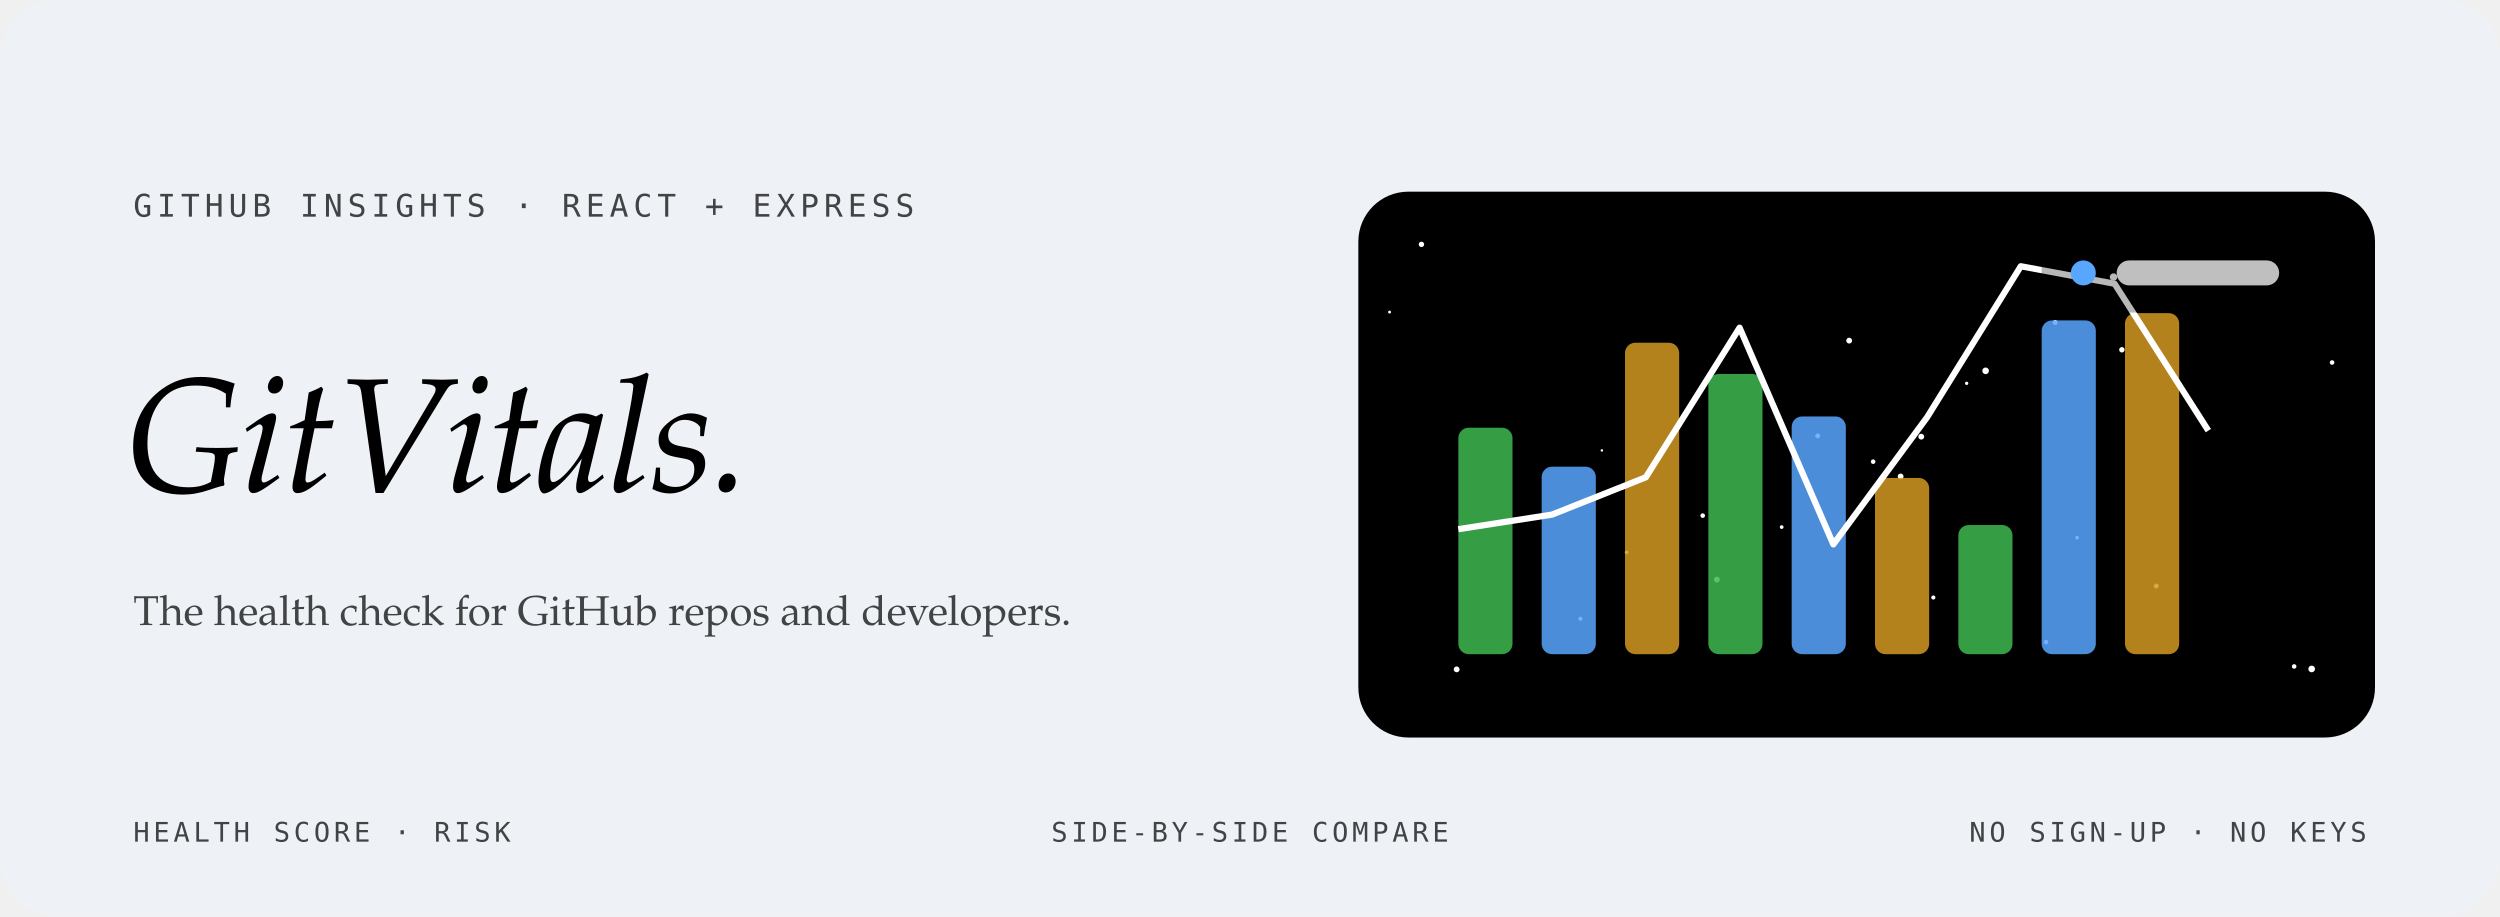
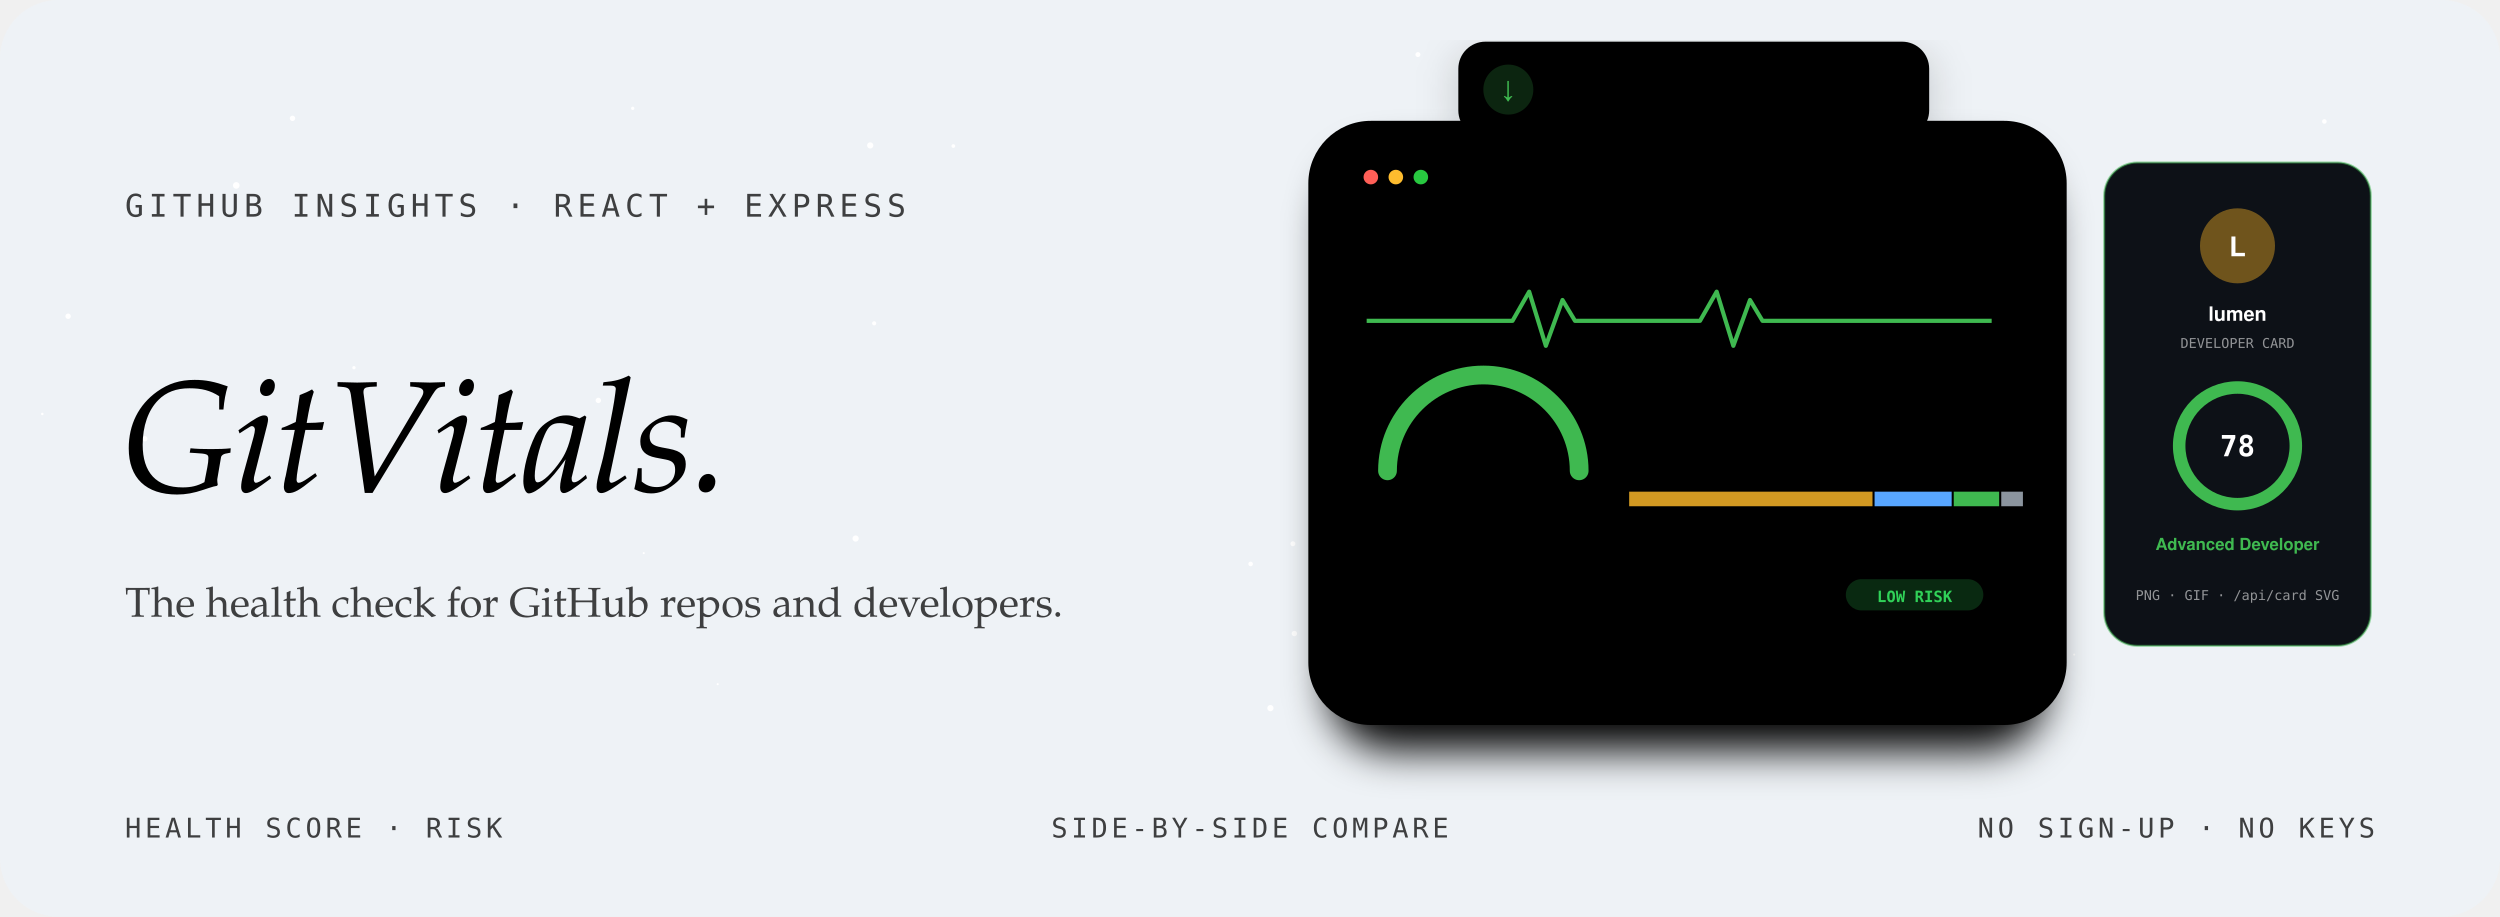
<svg xmlns="http://www.w3.org/2000/svg" viewBox="0 0 1200 440" width="1200" height="440" role="img" aria-label="GitVitals — the health check for GitHub">
  <style>
.bg{animation:bg 12s linear infinite}
@keyframes bg{0%,8%{fill:#eef2f6}28%{fill:#24324a}48%,80%{fill:#0d1117}90%,100%{fill:#eef2f6}}
.ink{animation:ink 12s linear infinite}
- @keyframes ink{0%,8%{fill:#1f2937}28%{fill:#eef4fb}48%,80%{fill:#e6edf3}90%,100%{fill:#1f2937}}
+ @keyframes ink{0%,17.5%{fill:#1f2937}18.5%,28%{fill:#eef4fb}48%,84.5%{fill:#e6edf3}85.5%,100%{fill:#1f2937}}
.rule{animation:rule 12s linear infinite}
- @keyframes rule{0%,8%{stroke:#1f293733}28%{stroke:#eef4fb33}48%,80%{stroke:#e6edf333}90%,100%{stroke:#1f293733}}
- .panel{animation:panel 12s linear infinite}
- @keyframes panel{0%,8%{fill:#1f293712}28%{fill:#eef4fb12}48%,80%{fill:#e6edf312}90%,100%{fill:#1f293712}}
- .muted{opacity:.72}
+ @keyframes rule{0%,17.5%{stroke:#1f293733}18.5%,28%{stroke:#eef4fb33}48%,84.5%{stroke:#e6edf333}85.5%,100%{stroke:#1f293733}}
+ .muted{opacity:.74}
.stars{animation:stars 12s linear infinite}
- @keyframes stars{0%,8%{opacity:0}28%{opacity:.25}48%,80%{opacity:.9}90%,100%{opacity:0}}
+ @keyframes stars{0%,8%{opacity:0}28%{opacity:.2}48%,80%{opacity:.85}90%,100%{opacity:0}}
@keyframes tw{0%,100%{opacity:1}50%{opacity:.25}}
- .lit{filter:drop-shadow(0 0 4px currentColor)}
- .pulse{animation:pulse 2.8s ease-in-out infinite;transform-box:fill-box;transform-origin:center}
- @keyframes pulse{0%,100%{transform:scale(1)}50%{transform:scale(1.18)}}
- @keyframes spin{0%{transform:scaleX(1)}50%{transform:scaleX(0)}100%{transform:scaleX(-1)}}
- @keyframes ping{0%{transform:scale(.6);opacity:1}100%{transform:scale(3.2);opacity:0}}
- @keyframes dash{to{stroke-dashoffset:-20}}
- @keyframes grow{0%{transform:scaleY(.08)}35%,80%{transform:scaleY(1)}100%{transform:scaleY(.08)}}
- @keyframes draw{0%{stroke-dashoffset:700}45%,80%{stroke-dashoffset:0}100%{stroke-dashoffset:-700}}
- @keyframes blink{50%{opacity:0}}
- @keyframes feed{0%{transform:translateY(150px);opacity:0}15%{opacity:1}85%{opacity:1}100%{transform:translateY(-30px);opacity:0}}
- @keyframes float{0%,100%{transform:translateY(0)}50%{transform:translateY(-10px)}}
- @keyframes slide{to{transform:translateX(100px)}}
- @keyframes eq{from{transform:scaleY(.15)}to{transform:scaleY(1)}}
- @keyframes drop{0%,6%{transform:scaleY(0);opacity:0}16%,88%{transform:scaleY(1);opacity:1}96%,100%{transform:scaleY(0);opacity:0}}
- @keyframes gauge{0%,10%{stroke-dashoffset:390}40%,85%{stroke-dashoffset:110}100%{stroke-dashoffset:390}}
- @keyframes lift{0%,100%{transform:translateY(0)}50%{transform:translateY(-6px)}}
- @keyframes sweep{0%{transform:skewX(-18deg) translateX(0)}60%,100%{transform:skewX(-18deg) translateX(788px)}}
- 
+ .bezel{animation:bezel 12s linear infinite}
+ @keyframes bezel{0%,8%{fill:#fffaf6}28%{fill:#5a2c45}48%,80%{fill:#20121b}90%,100%{fill:#fffaf6}}
+ .scr{animation:scr 12s linear infinite}
+ @keyframes scr{0%,8%{fill:#fff3ee}28%{fill:#3a1b2c}48%,80%{fill:#140a12}90%,100%{fill:#fff3ee}}
+ .rowbg{animation:rowbg 12s linear infinite}
+ @keyframes rowbg{0%,8%{fill:#2a142010}28%{fill:#fff0f512}48%,80%{fill:#ffffff0c}90%,100%{fill:#2a142010}}
+ .pill{animation:pill 12s linear infinite}
+ @keyframes pill{0%,8%{fill:#2a14200d}28%{fill:#fff0f51a}48%,80%{fill:#ffffff12}90%,100%{fill:#2a14200d}}
+ .toast{animation:toast 12s linear infinite}
+ @keyframes toast{0%,8%{fill:#ffffff}28%{fill:#4a2238}48%,80%{fill:#26121e}90%,100%{fill:#ffffff}}
+ .edge{animation:edge 12s linear infinite}
+ @keyframes edge{0%,8%{stroke:#2a142024}28%{stroke:#fff0f526}48%,80%{stroke:#ffffff1f}90%,100%{stroke:#2a142024}}
+ .shade{animation:shade 12s linear infinite}
+ @keyframes shade{0%,8%{fill-opacity:.10}28%{fill-opacity:.22}48%,80%{fill-opacity:.45}90%,100%{fill-opacity:.10}}
+ .lit{filter:drop-shadow(0 0 3px currentColor)}
+ .caret{animation:blink 1s steps(1) infinite}@keyframes blink{50%{opacity:0}}
+ .ping{animation:ping 1.6s ease-out infinite;transform-box:fill-box;transform-origin:center}@keyframes ping{0%{transform:scale(.5);opacity:.9}100%{transform:scale(2.6);opacity:0}}
+ .spin{animation:spin 8s linear infinite;transform-box:fill-box;transform-origin:center}@keyframes spin{to{transform:rotate(360deg)}}
+ .bob{animation:bob 4s ease-in-out infinite}@keyframes bob{0%,100%{transform:translateY(0)}50%{transform:translateY(-5px)}}
+ .url{animation:url 12s steps(25) infinite;transform-box:fill-box;transform-origin:left}
+ @keyframes url{0%{transform:scaleX(0)}1.7%{transform:scaleX(0)}11.7%{transform:scaleX(1)}95%{transform:scaleX(1)}98.3%{transform:scaleX(0)}100%{transform:scaleX(0)}}
+ .hb{stroke-dasharray:420;animation:hb 12s linear infinite}
+ @keyframes hb{0%{stroke-dashoffset:420;opacity:0}11.7%{stroke-dashoffset:420;opacity:1}23.3%{stroke-dashoffset:0;opacity:1}26.7%{stroke-dashoffset:0;opacity:0}100%{stroke-dashoffset:420;opacity:0}}
+ .gm{stroke-dasharray:145;animation:gm 12s ease-out infinite}
+ @keyframes gm{0%{stroke-dashoffset:145}25%{stroke-dashoffset:145}35%{stroke-dashoffset:22}95%{stroke-dashoffset:22}98.3%{stroke-dashoffset:145}100%{stroke-dashoffset:145}}
+ .hs{animation:hs 12s cubic-bezier(.3,1.3,.5,1) infinite}
+ @keyframes hs{0%{opacity:0;transform:none}31.7%{opacity:0;transform:none}34.6%{opacity:1;transform:none}95%{opacity:1;transform:none}97.9%{opacity:0;transform:none}100%{opacity:0;transform:none}}
+ .m0{animation:m0 12s cubic-bezier(.3,1.3,.5,1) infinite}
+ @keyframes m0{0%{opacity:0;transform:translateY(6px)}28.3%{opacity:0;transform:translateY(6px)}31.3%{opacity:1;transform:none}95%{opacity:1;transform:none}97.9%{opacity:0;transform:translateY(6px)}100%{opacity:0;transform:translateY(6px)}}
+ .m1{animation:m1 12s cubic-bezier(.3,1.3,.5,1) infinite}
+ @keyframes m1{0%{opacity:0;transform:translateY(6px)}30%{opacity:0;transform:translateY(6px)}32.9%{opacity:1;transform:none}95%{opacity:1;transform:none}97.9%{opacity:0;transform:translateY(6px)}100%{opacity:0;transform:translateY(6px)}}
+ .m2{animation:m2 12s cubic-bezier(.3,1.3,.5,1) infinite}
+ @keyframes m2{0%{opacity:0;transform:translateY(6px)}31.7%{opacity:0;transform:translateY(6px)}34.6%{opacity:1;transform:none}95%{opacity:1;transform:none}97.9%{opacity:0;transform:translateY(6px)}100%{opacity:0;transform:translateY(6px)}}
+ .lgc{animation:lgc 12s cubic-bezier(.3,1.3,.5,1) infinite}
+ @keyframes lgc{0%{opacity:0;transform:none}33.3%{opacity:0;transform:none}36.3%{opacity:1;transform:none}95%{opacity:1;transform:none}97.9%{opacity:0;transform:none}100%{opacity:0;transform:none}}
+ .lg0{animation:lg0 12s cubic-bezier(.3,1.3,.5,1) infinite}
+ @keyframes lg0{0%{opacity:0;transform:none}33.3%{opacity:0;transform:none}36.3%{opacity:1;transform:none}95%{opacity:1;transform:none}97.9%{opacity:0;transform:none}100%{opacity:0;transform:none}}
+ .lg1{animation:lg1 12s cubic-bezier(.3,1.3,.5,1) infinite}
+ @keyframes lg1{0%{opacity:0;transform:none}34.6%{opacity:0;transform:none}37.5%{opacity:1;transform:none}95%{opacity:1;transform:none}97.9%{opacity:0;transform:none}100%{opacity:0;transform:none}}
+ .lg2{animation:lg2 12s cubic-bezier(.3,1.3,.5,1) infinite}
+ @keyframes lg2{0%{opacity:0;transform:none}35.8%{opacity:0;transform:none}38.7%{opacity:1;transform:none}95%{opacity:1;transform:none}97.9%{opacity:0;transform:none}100%{opacity:0;transform:none}}
+ .lg3{animation:lg3 12s cubic-bezier(.3,1.3,.5,1) infinite}
+ @keyframes lg3{0%{opacity:0;transform:none}37.1%{opacity:0;transform:none}40%{opacity:1;transform:none}95%{opacity:1;transform:none}97.9%{opacity:0;transform:none}100%{opacity:0;transform:none}}
+ .lgt{animation:lgt 12s cubic-bezier(.3,1.3,.5,1) infinite}
+ @keyframes lgt{0%{opacity:0;transform:none}36.7%{opacity:0;transform:none}39.6%{opacity:1;transform:none}95%{opacity:1;transform:none}97.9%{opacity:0;transform:none}100%{opacity:0;transform:none}}
+ .rk{animation:rk 12s cubic-bezier(.3,1.3,.5,1) infinite}
+ @keyframes rk{0%{opacity:0;transform:translateY(6px)}45%{opacity:0;transform:translateY(6px)}47.9%{opacity:1;transform:none}95%{opacity:1;transform:none}97.9%{opacity:0;transform:translateY(6px)}100%{opacity:0;transform:translateY(6px)}}
+ .ds{stroke-dasharray:175.9;animation:ds 12s ease-in-out infinite}
+ @keyframes ds{0%{stroke-dashoffset:175.9}53.3%{stroke-dashoffset:175.9}65%{stroke-dashoffset:38.7}93.3%{stroke-dashoffset:38.7}97.5%{stroke-dashoffset:175.9}100%{stroke-dashoffset:175.9}}
+ .dsv{animation:dsv 12s cubic-bezier(.3,1.3,.5,1) infinite}
+ @keyframes dsv{0%{opacity:0;transform:none}61.7%{opacity:0;transform:none}64.6%{opacity:1;transform:none}95%{opacity:1;transform:none}97.9%{opacity:0;transform:none}100%{opacity:0;transform:none}}
+ .pdf{animation:pdf 12s cubic-bezier(.3,1.3,.5,1) infinite}
+ @keyframes pdf{0%{opacity:0;transform:translateY(-14px)}70%{opacity:0;transform:translateY(-14px)}72.9%{opacity:1;transform:none}90%{opacity:1;transform:none}92.9%{opacity:0;transform:translateY(-14px)}100%{opacity:0;transform:translateY(-14px)}}
@media (prefers-reduced-motion:reduce){*{animation:none!important}}
</style>
  <rect class="bg" width="1200" height="440" rx="28" fill="#eef2f6" />
-   <g font-family="ui-monospace,SFMono-Regular,Menlo,Consolas,monospace" font-size="15" letter-spacing="2.4">
-     <text class="ink muted" x="64" y="104">GITHUB INSIGHTS · REACT + EXPRESS</text>
-   </g>
-   <text class="ink" x="60" y="236" font-family="'Iowan Old Style','Palatino Linotype',Palatino,Georgia,serif" font-style="italic" font-size="78" letter-spacing="-1">GitVitals.</text>
-   <text class="ink muted" x="64" y="300" font-family="'Iowan Old Style','Palatino Linotype',Palatino,Georgia,serif" font-size="20">The health check for GitHub repos and developers.</text>
-   <line class="rule" x1="64" y1="372" x2="1136" y2="372" />
+   <g class="stars">
+     <circle cx="633.2" cy="140.9" r="1.4" fill="#fff" style="animation:tw 3.3s ease-in-out 1.1s infinite" />
+     <circle cx="417.7" cy="69.8" r="1.5" fill="#fff" style="animation:tw 3.9s ease-in-out 0.2s infinite" />
+     <circle cx="309" cy="265.5" r="0.5" fill="#fff" style="animation:tw 2.7s ease-in-out 1.9s infinite" />
+     <circle cx="1078.7" cy="149.1" r="1" fill="#fff" style="animation:tw 2.2s ease-in-out 1.3s infinite" />
+     <circle cx="913.7" cy="318.4" r="0.9" fill="#fff" style="animation:tw 3.4s ease-in-out 1.3s infinite" />
+     <circle cx="32.7" cy="151.8" r="1.3" fill="#fff" style="animation:tw 2.1s ease-in-out 1s infinite" />
+     <circle cx="667.1" cy="230.9" r="1.2" fill="#fff" style="animation:tw 2.3s ease-in-out 1.6s infinite" />
+     <circle cx="790" cy="121.6" r="1.3" fill="#fff" style="animation:tw 3.7s ease-in-out 0.7s infinite" />
+     <circle cx="621.3" cy="304.1" r="1.3" fill="#fff" style="animation:tw 2.2s ease-in-out 1s infinite" />
+     <circle cx="874.1" cy="138.5" r="1.6" fill="#fff" style="animation:tw 3.8s ease-in-out 1.5s infinite" />
+     <circle cx="662.2" cy="64" r="1.1" fill="#fff" style="animation:tw 2.7s ease-in-out 1.2s infinite" />
+     <circle cx="344.5" cy="328.4" r="0.5" fill="#fff" style="animation:tw 2.1s ease-in-out 0.2s infinite" />
+     <circle cx="600.3" cy="270.7" r="1.1" fill="#fff" style="animation:tw 2.9s ease-in-out 1.2s infinite" />
+     <circle cx="1115.7" cy="58.3" r="1.1" fill="#fff" style="animation:tw 3.4s ease-in-out 0.6s infinite" />
+     <circle cx="113.4" cy="89" r="1.6" fill="#fff" style="animation:tw 2.3s ease-in-out 0.8s infinite" />
+     <circle cx="684.3" cy="86.3" r="1" fill="#fff" style="animation:tw 2.7s ease-in-out 1s infinite" />
+     <circle cx="836.5" cy="24" r="0.7" fill="#fff" style="animation:tw 3.5s ease-in-out 0.6s infinite" />
+     <circle cx="620.6" cy="261" r="1.2" fill="#fff" style="animation:tw 2.4s ease-in-out 0.2s infinite" />
+     <circle cx="457.6" cy="70.1" r="0.9" fill="#fff" style="animation:tw 3s ease-in-out 0.7s infinite" />
+     <circle cx="995.6" cy="314.2" r="0.5" fill="#fff" style="animation:tw 1.7s ease-in-out 1s infinite" />
+     <circle cx="778.3" cy="95.1" r="1.4" fill="#fff" style="animation:tw 3.4s ease-in-out 0.9s infinite" />
+     <circle cx="140.4" cy="56.8" r="1.3" fill="#fff" style="animation:tw 1.9s ease-in-out 1.9s infinite" />
+     <circle cx="69.5" cy="210.6" r="1.3" fill="#fff" style="animation:tw 3.2s ease-in-out 0.4s infinite" />
+     <circle cx="419.6" cy="155.2" r="1" fill="#fff" style="animation:tw 3.1s ease-in-out 0.5s infinite" />
+     <circle cx="808.5" cy="327.8" r="0.6" fill="#fff" style="animation:tw 3.8s ease-in-out 1.2s infinite" />
+     <circle cx="938.1" cy="62.6" r="0.7" fill="#fff" style="animation:tw 2.7s ease-in-out 0.1s infinite" />
+     <circle cx="1038.6" cy="135.9" r="1.1" fill="#fff" style="animation:tw 2.8s ease-in-out 0.8s infinite" />
+     <circle cx="303.7" cy="52" r="0.8" fill="#fff" style="animation:tw 3.2s ease-in-out 0.5s infinite" />
+     <circle cx="609.8" cy="339.9" r="1.5" fill="#fff" style="animation:tw 3.8s ease-in-out 0.8s infinite" />
+     <circle cx="790.5" cy="238.7" r="0.8" fill="#fff" style="animation:tw 1.7s ease-in-out 0.7s infinite" />
+     <circle cx="668.2" cy="277.1" r="1.5" fill="#fff" style="animation:tw 2.3s ease-in-out 0s infinite" />
+     <circle cx="775.5" cy="164.6" r="1.2" fill="#fff" style="animation:tw 3.6s ease-in-out 1.7s infinite" />
+     <circle cx="893.1" cy="47.7" r="0.6" fill="#fff" style="animation:tw 3.7s ease-in-out 1.2s infinite" />
+     <circle cx="20.3" cy="198.7" r="0.6" fill="#fff" style="animation:tw 1.8s ease-in-out 1.8s infinite" />
+     <circle cx="410.7" cy="258.5" r="1.5" fill="#fff" style="animation:tw 3.7s ease-in-out 1.6s infinite" />
+     <circle cx="794" cy="259.7" r="1.4" fill="#fff" style="animation:tw 3.9s ease-in-out 0.2s infinite" />
+     <circle cx="169.9" cy="176.5" r="0.8" fill="#fff" style="animation:tw 3.9s ease-in-out 1.7s infinite" />
+     <circle cx="174.5" cy="211.6" r="0.5" fill="#fff" style="animation:tw 2.4s ease-in-out 1.6s infinite" />
+     <circle cx="287.2" cy="192.2" r="1.3" fill="#fff" style="animation:tw 1.8s ease-in-out 0.4s infinite" />
+     <circle cx="680.6" cy="26.2" r="1.2" fill="#fff" style="animation:tw 2.8s ease-in-out 1.7s infinite" />
+   </g>
+   <text class="ink muted" x="60" y="104" font-family="ui-monospace,SFMono-Regular,Menlo,Consolas,monospace" font-size="15" letter-spacing="2.4">GITHUB INSIGHTS · REACT + EXPRESS</text>
+   <text class="ink" x="58" y="236" font-family="'Iowan Old Style','Palatino Linotype',Palatino,Georgia,serif" font-style="italic" font-size="76" letter-spacing="-1">GitVitals.</text>
+   <text class="ink muted" x="60" y="296" font-family="'Iowan Old Style','Palatino Linotype',Palatino,Georgia,serif" font-size="20">The health check for GitHub repos and developers.</text>
+   <line class="rule" x1="60" y1="370" x2="1140" y2="370" />
  <g font-family="ui-monospace,SFMono-Regular,Menlo,Consolas,monospace" font-size="13" letter-spacing="1.8">
-     <text class="ink muted" x="64" y="404">HEALTH SCORE · RISK</text>
-     <text class="ink muted" x="600" y="404" text-anchor="middle">SIDE-BY-SIDE COMPARE</text>
-     <text class="ink muted" x="1136" y="404" text-anchor="end">NO SIGN-UP · NO KEYS</text>
-   </g>
-   <rect class="panel rule" x="652" y="92" width="488" height="262" rx="24" />
-   <g class="stars">
-     <circle cx="887.6" cy="163.5" r="1.4" fill="#fff" style="animation:tw 3.4s ease-in-out 1.8s infinite" />
-     <circle cx="824.1" cy="278.2" r="1.4" fill="#fff" style="animation:tw 1.6s ease-in-out 0.8s infinite" />
-     <circle cx="986.5" cy="154.8" r="1.2" fill="#fff" style="animation:tw 2.9s ease-in-out 1.3s infinite" />
-     <circle cx="953.1" cy="178" r="1.6" fill="#fff" style="animation:tw 3.2s ease-in-out 0.7s infinite" />
-     <circle cx="982.1" cy="308.2" r="1.1" fill="#fff" style="animation:tw 2.8s ease-in-out 1.8s infinite" />
-     <circle cx="1018.5" cy="167.9" r="1.3" fill="#fff" style="animation:tw 3.4s ease-in-out 0.8s infinite" />
-     <circle cx="1109.6" cy="321.1" r="1.6" fill="#fff" style="animation:tw 2.9s ease-in-out 0.3s infinite" />
-     <circle cx="922.2" cy="209.6" r="1.4" fill="#fff" style="animation:tw 2.3s ease-in-out 1.9s infinite" />
-     <circle cx="667" cy="149.8" r="0.7" fill="#fff" style="animation:tw 2.8s ease-in-out 1.6s infinite" />
-     <circle cx="912.3" cy="228.7" r="1.4" fill="#fff" style="animation:tw 3.9s ease-in-out 0.3s infinite" />
-     <circle cx="928" cy="286.8" r="1" fill="#fff" style="animation:tw 1.8s ease-in-out 0.5s infinite" />
-     <circle cx="1119.4" cy="174" r="1.1" fill="#fff" style="animation:tw 3s ease-in-out 0.4s infinite" />
-     <circle cx="872.5" cy="209.2" r="1.2" fill="#fff" style="animation:tw 3.3s ease-in-out 0.1s infinite" />
-     <circle cx="758.6" cy="297" r="1" fill="#fff" style="animation:tw 2.8s ease-in-out 1.5s infinite" />
-     <circle cx="944" cy="184" r="0.8" fill="#fff" style="animation:tw 2.5s ease-in-out 0.3s infinite" />
-     <circle cx="817.3" cy="247.5" r="1.1" fill="#fff" style="animation:tw 3.6s ease-in-out 1.8s infinite" />
-     <circle cx="682.3" cy="117.3" r="1.3" fill="#fff" style="animation:tw 3.2s ease-in-out 0.5s infinite" />
-     <circle cx="1035" cy="281.3" r="1.2" fill="#fff" style="animation:tw 1.8s ease-in-out 0.3s infinite" />
-     <circle cx="1014.5" cy="133" r="1.8" fill="#fff" style="animation:tw 1.7s ease-in-out 1.2s infinite" />
-     <circle cx="997" cy="258.1" r="0.9" fill="#fff" style="animation:tw 2.4s ease-in-out 0.9s infinite" />
-     <circle cx="855.2" cy="253" r="0.9" fill="#fff" style="animation:tw 3.2s ease-in-out 1.9s infinite" />
-     <circle cx="699.2" cy="321.3" r="1.4" fill="#fff" style="animation:tw 3.5s ease-in-out 0.3s infinite" />
-     <circle cx="768.9" cy="216.2" r="0.6" fill="#fff" style="animation:tw 3.7s ease-in-out 0.7s infinite" />
-     <circle cx="899.1" cy="221.6" r="1.1" fill="#fff" style="animation:tw 2.2s ease-in-out 0.2s infinite" />
-     <circle cx="780.8" cy="265.1" r="0.9" fill="#fff" style="animation:tw 2.8s ease-in-out 2s infinite" />
-     <circle cx="1101.2" cy="319.9" r="1.1" fill="#fff" style="animation:tw 3.2s ease-in-out 1.4s infinite" />
-   </g>
-   <line x1="690" y1="314" x2="1110" y2="314" class="rule" stroke-width="1.5" />
-   <line x1="690" y1="259" x2="1110" y2="259" class="rule" stroke-dasharray="3 6" />
-   <line x1="690" y1="204" x2="1110" y2="204" class="rule" stroke-dasharray="3 6" />
-   <line x1="690" y1="149" x2="1110" y2="149" class="rule" stroke-dasharray="3 6" />
-   <rect x="700" y="205.3" width="26" height="108.7" rx="5" fill="#3fb950" fill-opacity=".85" style="animation:grow 3.6s cubic-bezier(.45,.05,.3,1) 0s infinite;transform-origin:0 314px" />
-   <rect x="740" y="224" width="26" height="90" rx="5" fill="#58a6ff" fill-opacity=".85" style="animation:grow 3.6s cubic-bezier(.45,.05,.3,1) 0.1s infinite;transform-origin:0 314px" />
-   <rect x="780" y="164.5" width="26" height="149.5" rx="5" fill="#d29922" fill-opacity=".85" style="animation:grow 3.6s cubic-bezier(.45,.05,.3,1) 0.2s infinite;transform-origin:0 314px" />
-   <rect x="820" y="179.5" width="26" height="134.5" rx="5" fill="#3fb950" fill-opacity=".85" style="animation:grow 3.6s cubic-bezier(.45,.05,.3,1) 0.4s infinite;transform-origin:0 314px" />
-   <rect x="860" y="199.9" width="26" height="114.1" rx="5" fill="#58a6ff" fill-opacity=".85" style="animation:grow 3.6s cubic-bezier(.45,.05,.3,1) 0.5s infinite;transform-origin:0 314px" />
-   <rect x="900" y="229.4" width="26" height="84.6" rx="5" fill="#d29922" fill-opacity=".85" style="animation:grow 3.6s cubic-bezier(.45,.05,.3,1) 0.6s infinite;transform-origin:0 314px" />
-   <rect x="940" y="252" width="26" height="62" rx="5" fill="#3fb950" fill-opacity=".85" style="animation:grow 3.6s cubic-bezier(.45,.05,.3,1) 0.7s infinite;transform-origin:0 314px" />
-   <rect x="980" y="153.8" width="26" height="160.2" rx="5" fill="#58a6ff" fill-opacity=".85" style="animation:grow 3.6s cubic-bezier(.45,.05,.3,1) 0.8s infinite;transform-origin:0 314px" />
-   <rect x="1020" y="150.3" width="26" height="163.7" rx="5" fill="#d29922" fill-opacity=".85" style="animation:grow 3.6s cubic-bezier(.45,.05,.3,1) 1s infinite;transform-origin:0 314px" />
-   <path d="M 700 254 L 745 247 L 790 229.1 L 835 157.3 L 880 261.3 L 925 200.3 L 970 127.8 L 1015 136.2 L 1060 206.7" fill="none" stroke="#fff" stroke-width="3" stroke-linejoin="round" stroke-dasharray="700" style="animation:draw 3.6s ease-in-out infinite" />
-   <rect x="980" y="112" width="130" height="38" rx="10" fill="#000" fill-opacity=".28" />
-   <circle cx="1000" cy="131" r="6" fill="#58a6ff" class="pulse" />
-   <rect x="1016" y="125" width="78" height="12" rx="6" fill="#fff" fill-opacity=".75" />
+     <text class="ink muted" x="60" y="402">HEALTH SCORE · RISK</text>
+     <text class="ink muted" x="600" y="402" text-anchor="middle">SIDE-BY-SIDE COMPARE</text>
+     <text class="ink muted" x="1140" y="402" text-anchor="end">NO SIGN-UP · NO KEYS</text>
+   </g>
+   <defs>
+     <filter id="soft" x="-10%" y="-10%" width="120%" height="140%">
+       <feGaussianBlur stdDeviation="10" />
+     </filter>
+   </defs>
+   <rect x="638" y="76" width="344" height="284" rx="30" fill="#000" class="shade" filter="url(#soft)" />
+   <rect class="bezel" x="628" y="58" width="364" height="290" rx="30" />
+   <rect class="edge" x="628" y="58" width="364" height="290" rx="30" fill="none" />
+   <rect class="scr" x="642" y="72" width="336" height="262" rx="20" />
+   <circle cx="658" cy="85" r="3.5" fill="#ff5f57" />
+   <circle cx="670" cy="85" r="3.5" fill="#febc2e" />
+   <circle cx="682" cy="85" r="3.5" fill="#28c840" />
+   <text class="ink" x="692" y="89" text-anchor="start" font-family="ui-monospace,SFMono-Regular,Menlo,Consolas,monospace" font-size="8" letter-spacing="1.2" opacity="0.7">GITVITALS · ANALYZE</text>
+   <rect class="rowbg" x="656" y="106" width="308" height="24" rx="12" />
+   <clipPath id="curl">
+     <rect class="url" x="669" y="113" width="143.5" height="15" />
+   </clipPath>
+   <text class="ink" clip-path="url(#curl)" x="670" y="122" font-family="ui-monospace,SFMono-Regular,Menlo,Consolas,monospace" font-size="9" font-weight="400">github.com/lumen/orbit-ui</text>
+   <path class="hb" d="M 656 154 h 70 l 8 -14 l 8 26 l 8 -22 l 6 10 h 60 l 8 -14 l 8 26 l 8 -22 l 6 10 h 110" fill="none" stroke="#3fb950" stroke-width="2" stroke-linejoin="round" />
+   <path d="M 666 226 A 46 46 0 0 1 758 226" fill="none" class="edge" stroke-width="9" stroke-linecap="round" />
+   <path class="gm" d="M 666 226 A 46 46 0 0 1 758 226" fill="none" stroke="#3fb950" stroke-width="9" stroke-linecap="round" />
+   <g class="hs">
+     <text class="ink" x="712" y="220" text-anchor="middle" font-family="ui-monospace,SFMono-Regular,Menlo,Consolas,monospace" font-size="20" font-weight="700">85</text>
+     <text class="ink" x="712" y="238" text-anchor="middle" font-family="ui-monospace,SFMono-Regular,Menlo,Consolas,monospace" font-size="6.5" letter-spacing="1.2" opacity="0.55">HEALTH</text>
+   </g>
+   <g class="m0">
+     <rect class="rowbg" x="782" y="174" width="60" height="40" rx="8" />
+     <text class="ink" x="790" y="188" text-anchor="start" font-family="ui-monospace,SFMono-Regular,Menlo,Consolas,monospace" font-size="5.5" letter-spacing="1" opacity="0.55">STARS</text>
+     <text class="ink" x="790" y="206" font-family="ui-monospace,SFMono-Regular,Menlo,Consolas,monospace" font-size="11" font-weight="700">2.4k</text>
+   </g>
+   <g class="m1">
+     <rect class="rowbg" x="848" y="174" width="60" height="40" rx="8" />
+     <text class="ink" x="856" y="188" text-anchor="start" font-family="ui-monospace,SFMono-Regular,Menlo,Consolas,monospace" font-size="5.5" letter-spacing="1" opacity="0.55">COMMITS</text>
+     <text class="ink" x="856" y="206" font-family="ui-monospace,SFMono-Regular,Menlo,Consolas,monospace" font-size="11" font-weight="700">1,180</text>
+   </g>
+   <g class="m2">
+     <rect class="rowbg" x="914" y="174" width="60" height="40" rx="8" />
+     <text class="ink" x="922" y="188" text-anchor="start" font-family="ui-monospace,SFMono-Regular,Menlo,Consolas,monospace" font-size="5.5" letter-spacing="1" opacity="0.55">CONTRIB.</text>
+     <text class="ink" x="922" y="206" font-family="ui-monospace,SFMono-Regular,Menlo,Consolas,monospace" font-size="11" font-weight="700">23</text>
+   </g>
+   <g class="lgc">
+     <text class="ink" x="782" y="230" text-anchor="start" font-family="ui-monospace,SFMono-Regular,Menlo,Consolas,monospace" font-size="6" letter-spacing="1.1" opacity="0.55">LANGUAGES</text>
+   </g>
+   <g class="lg0">
+     <rect x="782" y="236" width="116.8" height="7" fill="#d29922" />
+   </g>
+   <g class="lg1">
+     <rect x="899.8" y="236" width="37" height="7" fill="#58a6ff" />
+   </g>
+   <g class="lg2">
+     <rect x="937.8" y="236" width="21.8" height="7" fill="#3fb950" />
+   </g>
+   <g class="lg3">
+     <rect x="960.6" y="236" width="10.4" height="7" fill="#8b949e" />
+   </g>
+   <g class="lgt">
+     <text class="ink" x="782" y="256" font-family="ui-monospace,SFMono-Regular,Menlo,Consolas,monospace" font-size="7" opacity=".7">TypeScript 62% · CSS 20% · MDX 12%</text>
+   </g>
+   <g class="rk">
+     <rect class="rowbg" x="656" y="270" width="308" height="70" rx="10" />
+     <text class="ink" x="668" y="288" text-anchor="start" font-family="ui-monospace,SFMono-Regular,Menlo,Consolas,monospace" font-size="6.5" letter-spacing="1.2" opacity="0.55">RISK ASSESSMENT</text>
+     <rect x="886" y="278" width="66" height="15" rx="7.5" fill="#30d158" fill-opacity=".2" />
+     <text x="919" y="289" text-anchor="middle" font-family="ui-monospace,SFMono-Regular,Menlo,Consolas,monospace" font-size="7.5" font-weight="700" fill="#30d158">LOW RISK</text>
+     <text class="ink" x="668" y="308" font-family="-apple-system,BlinkMacSystemFont,'Segoe UI',Helvetica,Arial,sans-serif" font-size="8">✓ Licensed · active this week</text>
+     <text class="ink" x="668" y="324" font-family="-apple-system,BlinkMacSystemFont,'Segoe UI',Helvetica,Arial,sans-serif" font-size="8" opacity=".75">! High open issue count (240)</text>
+   </g>
+   <rect x="1010" y="78" width="128" height="232" rx="16" fill="#0d1117" />
+   <rect x="1010" y="78" width="128" height="232" rx="16" fill="none" stroke="#3fb950" stroke-opacity=".5" />
+   <circle cx="1074" cy="118" r="18" fill="#d29922" fill-opacity=".5" />
+   <text x="1074" y="123" text-anchor="middle" font-family="-apple-system,BlinkMacSystemFont,'Segoe UI',Helvetica,Arial,sans-serif" font-size="13" font-weight="700" fill="#fff">L</text>
+   <text x="1074" y="154" text-anchor="middle" font-family="-apple-system,BlinkMacSystemFont,'Segoe UI',Helvetica,Arial,sans-serif" font-size="9.5" font-weight="700" fill="#fff">lumen</text>
+   <text x="1074" y="167" text-anchor="middle" font-family="ui-monospace,SFMono-Regular,Menlo,Consolas,monospace" font-size="6.5" fill="#fff" fill-opacity=".55">DEVELOPER CARD</text>
+   <circle cx="1074" cy="214" r="28" fill="none" class="edge" stroke-width="6" />
+   <circle class="ds" cx="1074" cy="214" r="28" fill="none" stroke="#3fb950" stroke-width="6" stroke-linecap="round" transform="rotate(-90 1074 214)" />
+   <g class="dsv">
+     <text x="1074" y="219" text-anchor="middle" font-family="ui-monospace,SFMono-Regular,Menlo,Consolas,monospace" font-size="14" font-weight="700" fill="#fff">78</text>
+     <text x="1074" y="264" text-anchor="middle" font-family="-apple-system,BlinkMacSystemFont,'Segoe UI',Helvetica,Arial,sans-serif" font-size="8" font-weight="700" fill="#3fb950">Advanced Developer</text>
+   </g>
+   <text x="1074" y="288" text-anchor="middle" font-family="ui-monospace,SFMono-Regular,Menlo,Consolas,monospace" font-size="6.5" fill="#fff" fill-opacity=".55">PNG · GIF · /api/card SVG</text>
+   <g class="pdf">
+     <rect x="700" y="24" width="226" height="46" rx="13" fill="#000" fill-opacity=".18" filter="url(#soft)" />
+     <rect class="toast" x="700" y="20" width="226" height="46" rx="13" />
+     <rect class="edge" x="700" y="20" width="226" height="46" rx="13" fill="none" />
+     <circle cx="724" cy="43" r="12" fill="#3fb950" fill-opacity=".2" />
+     <text x="724" y="47.5" text-anchor="middle" font-family="-apple-system,BlinkMacSystemFont,'Segoe UI',Helvetica,Arial,sans-serif" font-size="12" font-weight="700" fill="#3fb950">↓</text>
+     <text class="ink" x="744" y="39" font-family="-apple-system,BlinkMacSystemFont,'Segoe UI',Helvetica,Arial,sans-serif" font-size="11.5" font-weight="700">Report exported</text>
+     <text class="ink" x="744" y="54" font-family="ui-monospace,SFMono-Regular,Menlo,Consolas,monospace" font-size="9.5" opacity=".75">orbit-ui · A4 PDF</text>
+   </g>
</svg>
